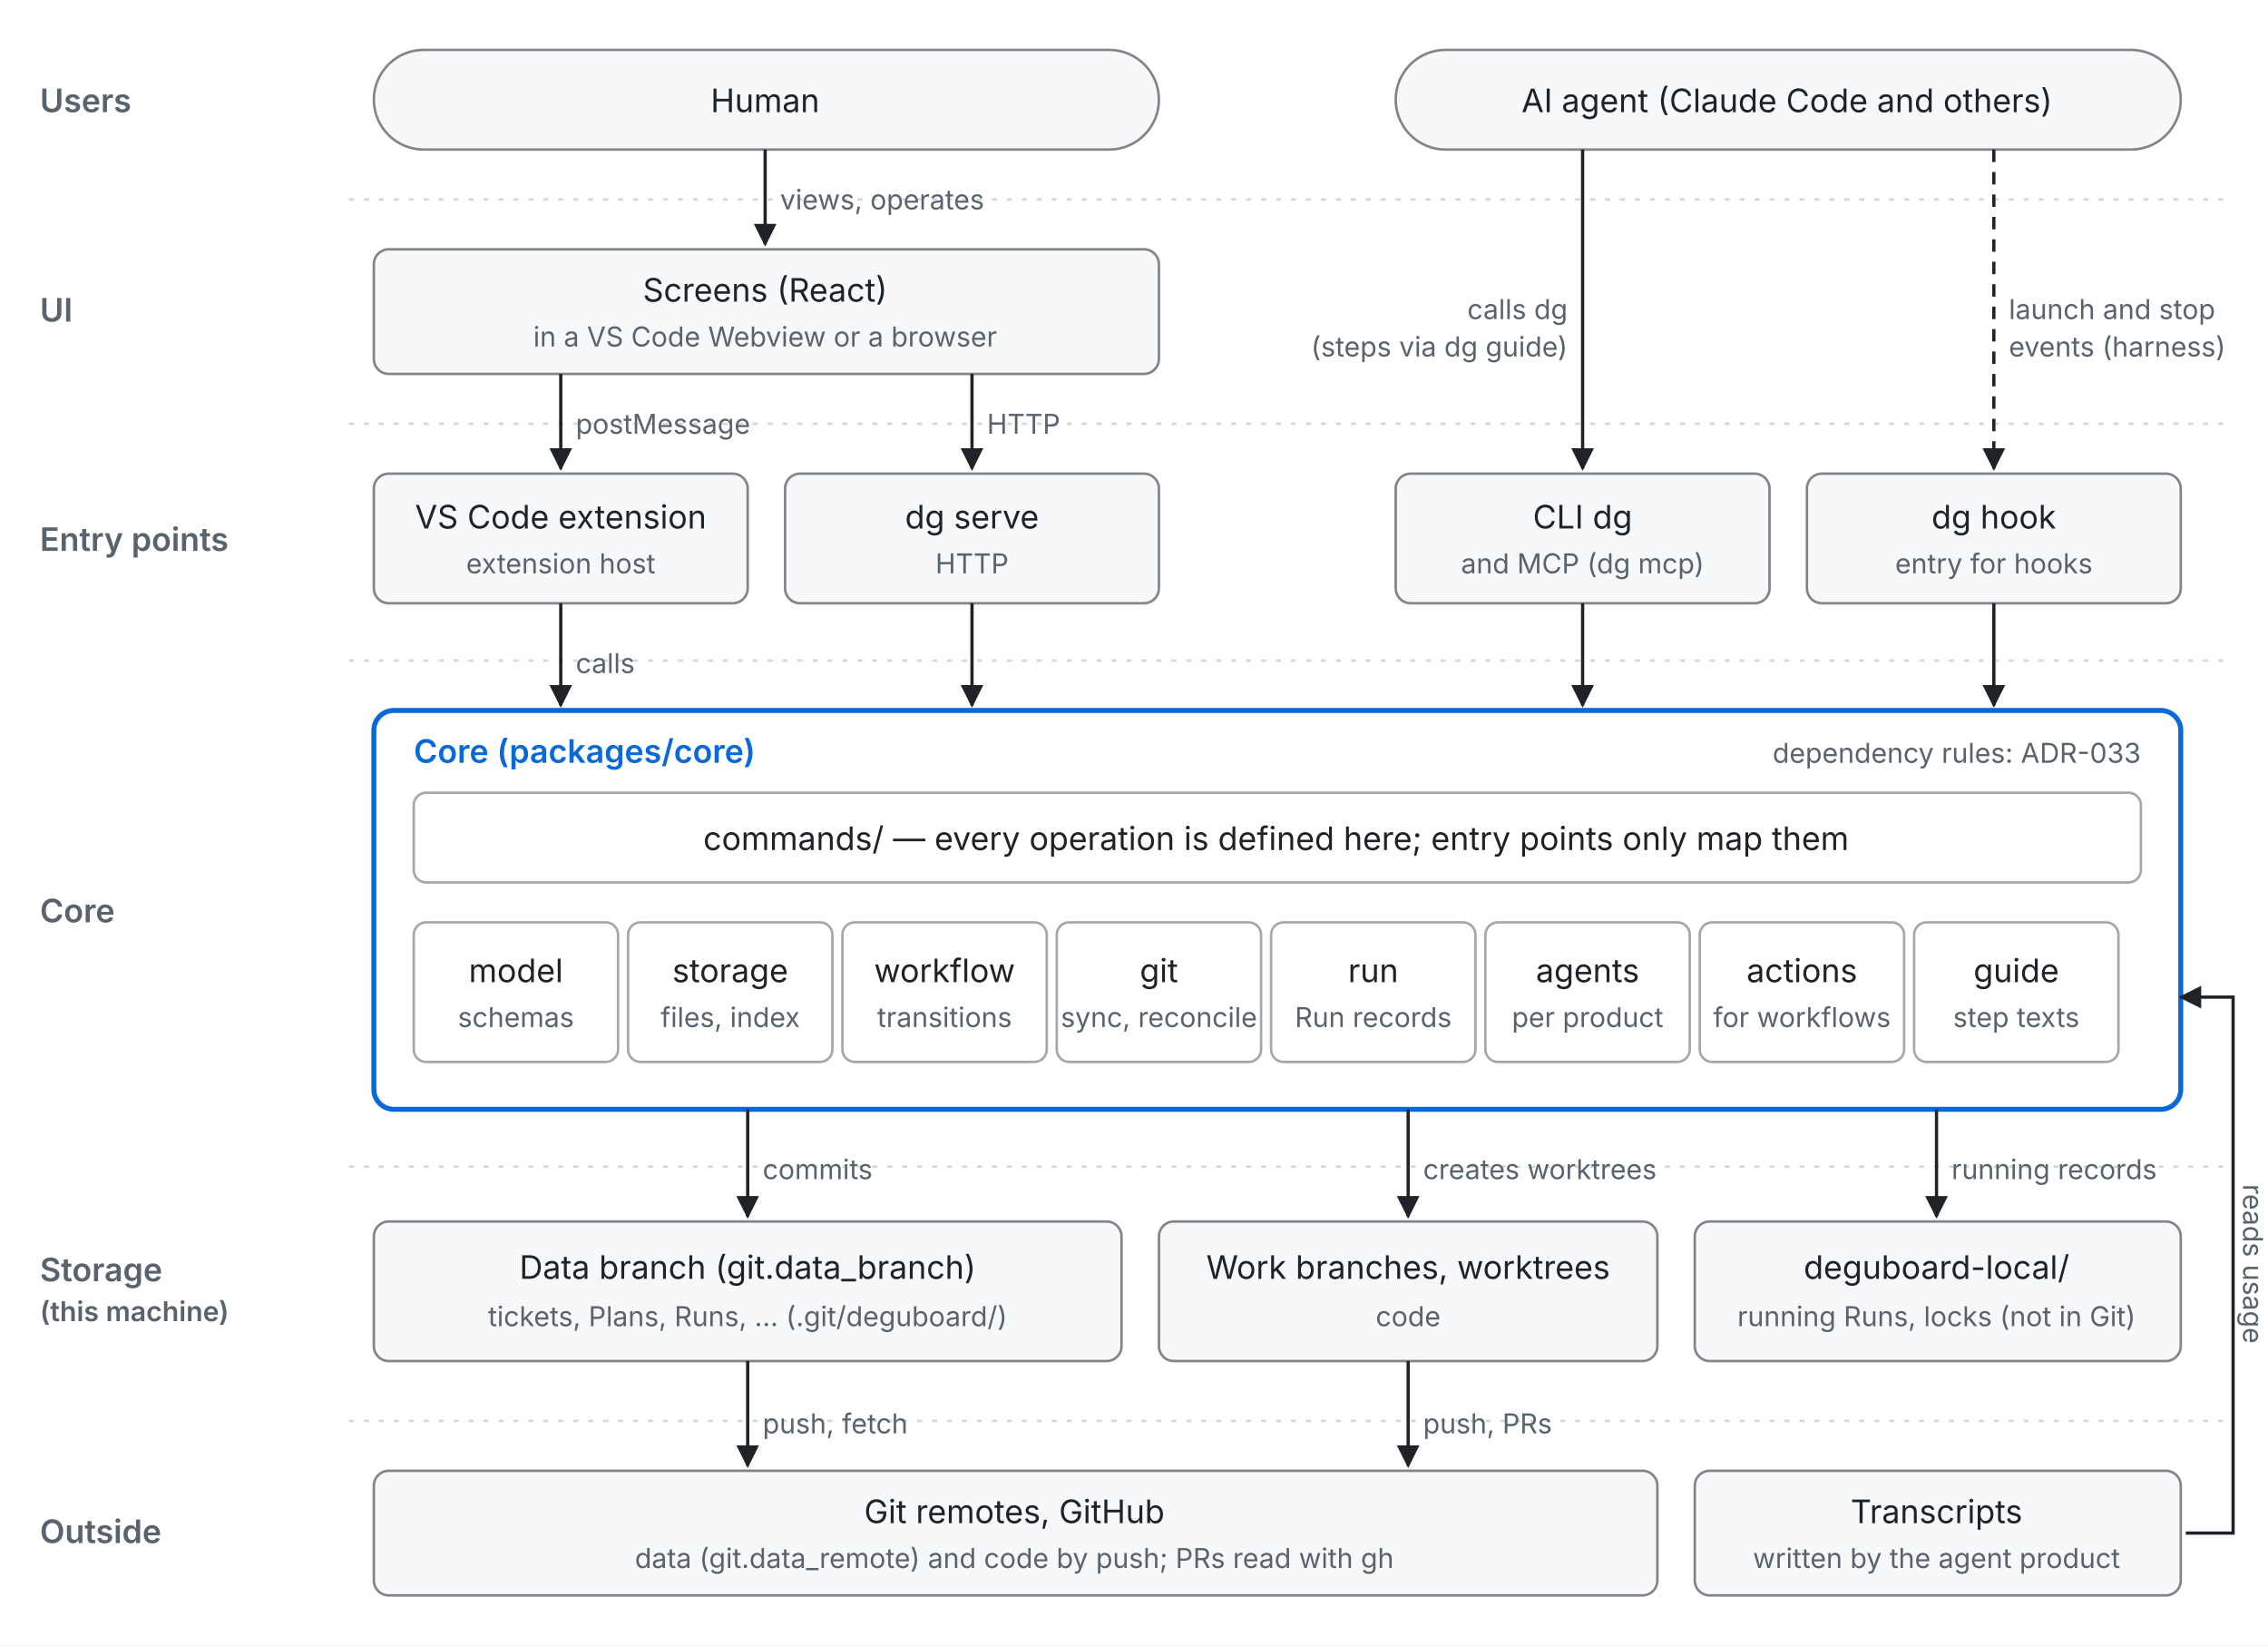
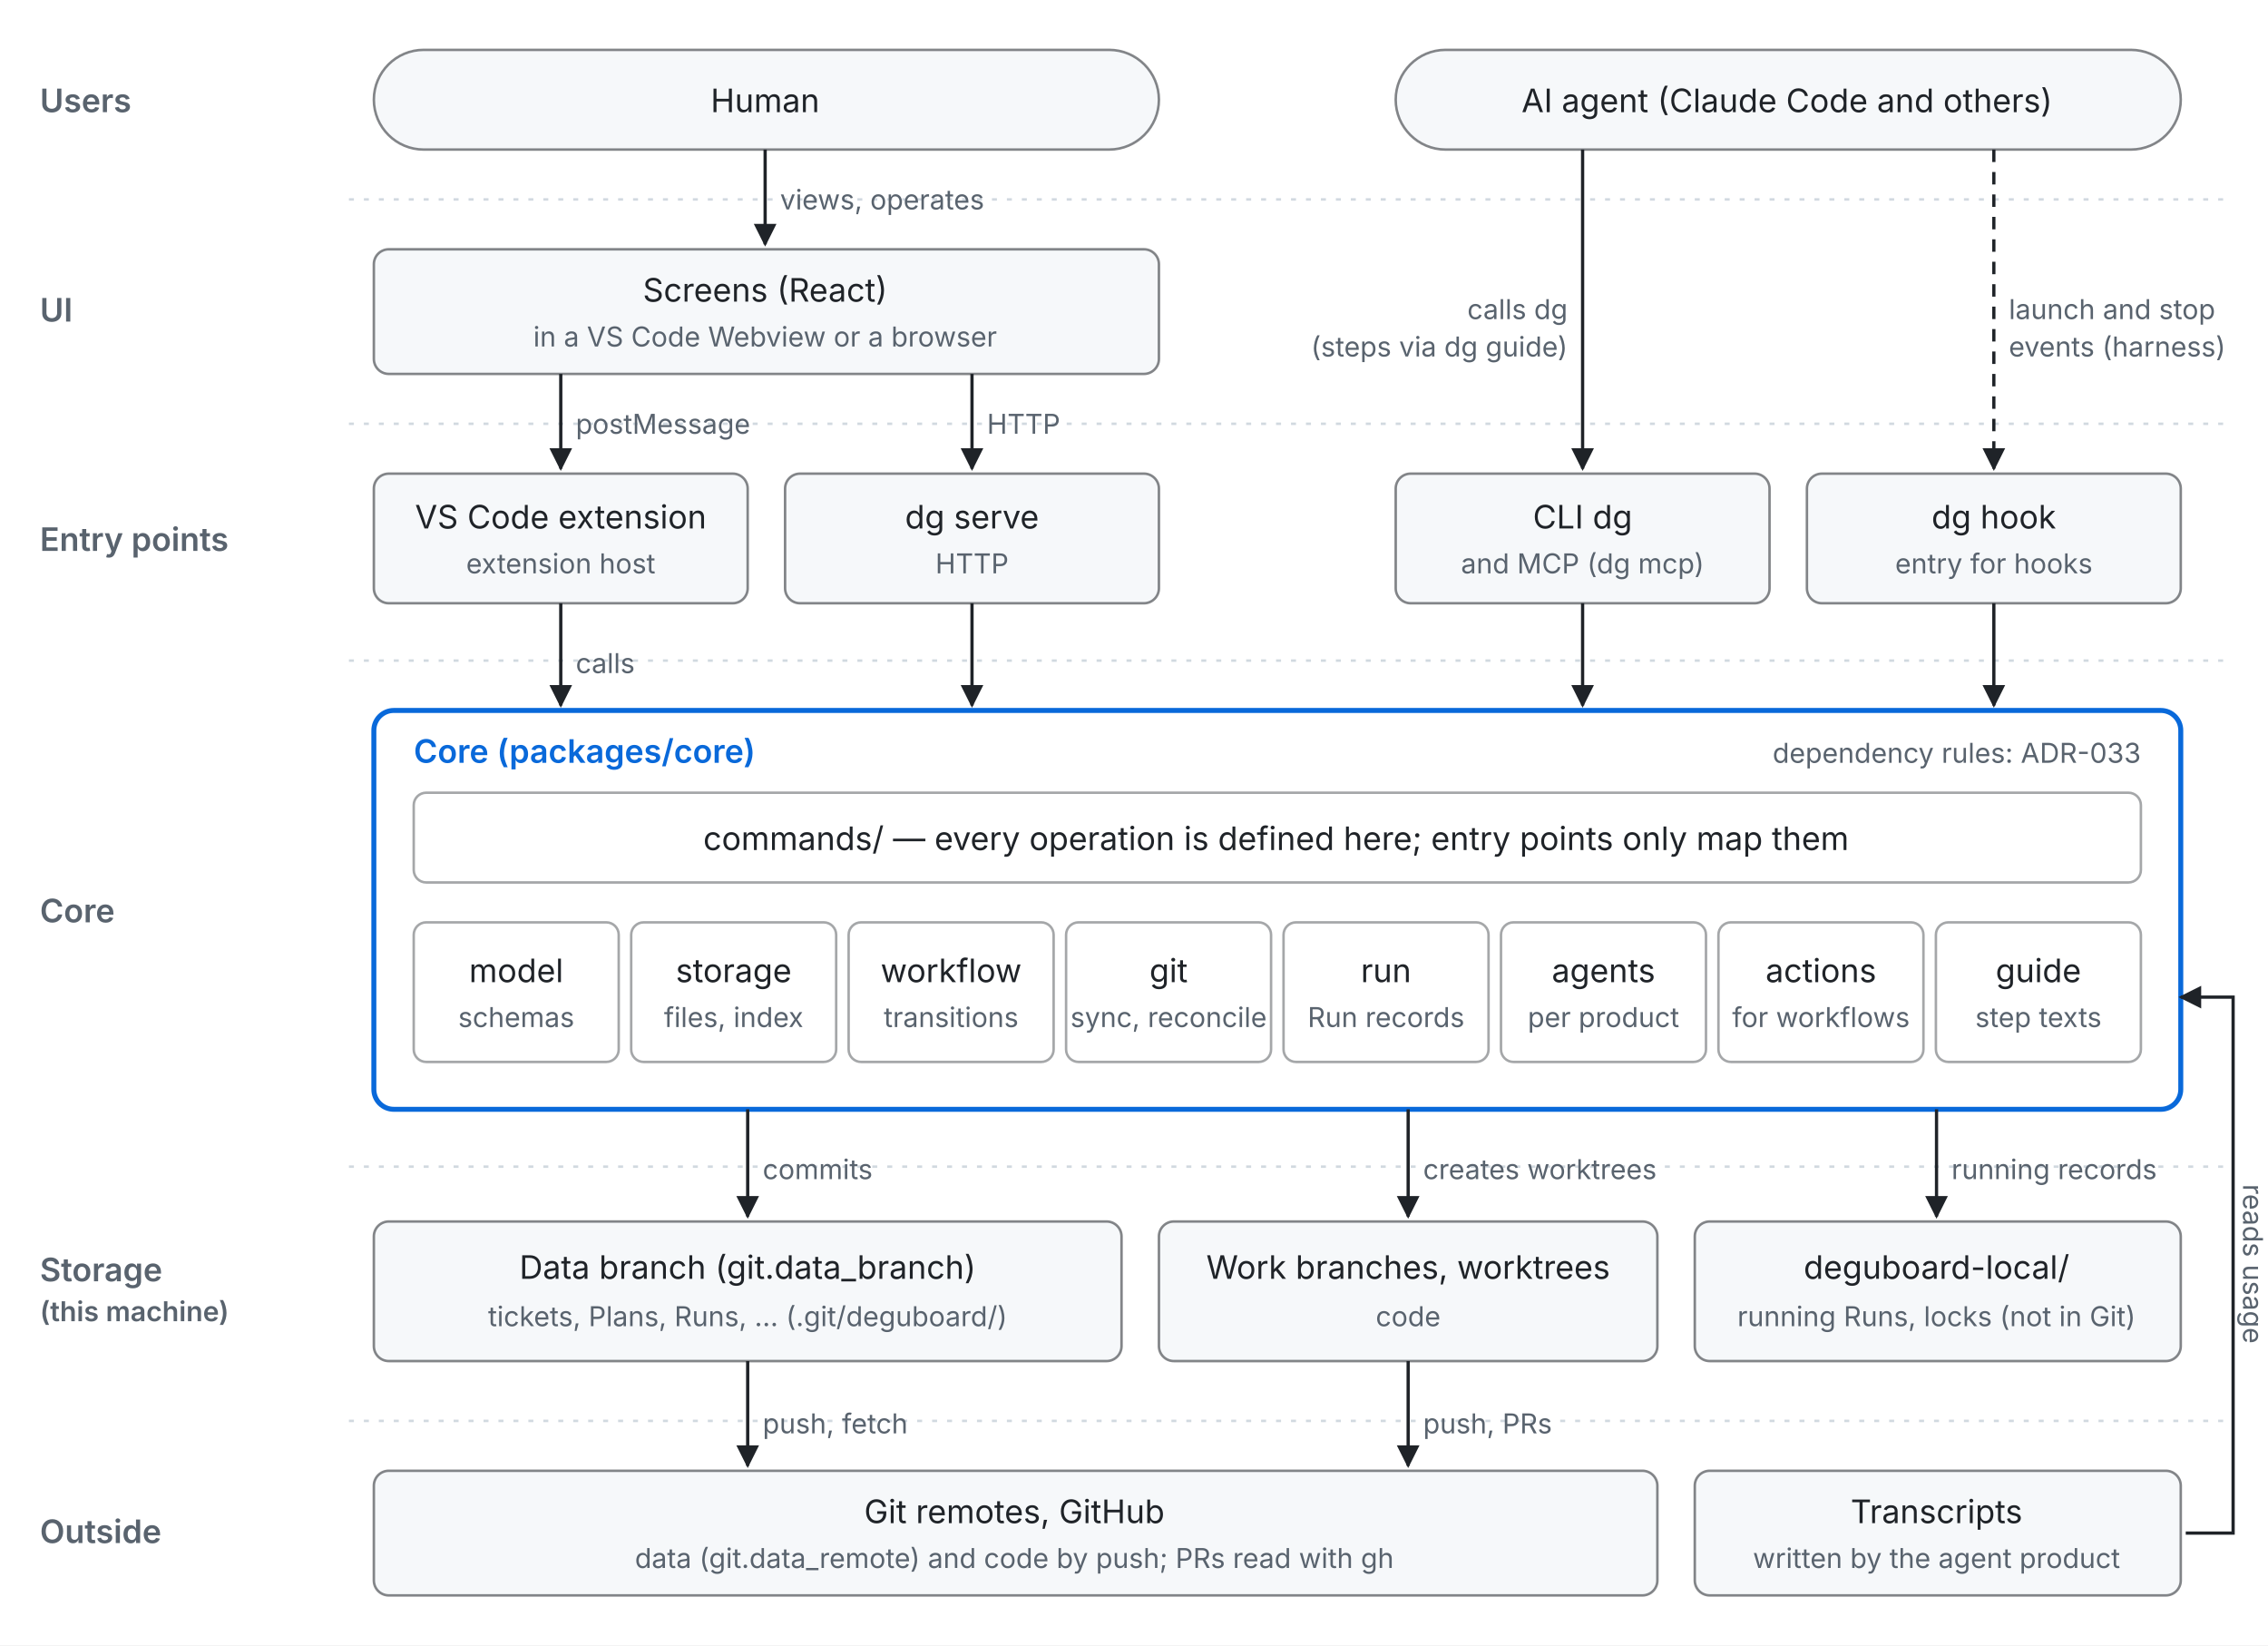
<svg xmlns="http://www.w3.org/2000/svg" class="arch" viewBox="0 0 910 660" role="img" aria-label="deguboard's architecture. People and agents go through the entry points (the VS Code extension, dg serve, the CLI and MCP, dg hook), and every entry point calls the command definitions of Core. Core reads and writes the data branch, the work branches, and deguboard-local on this machine, and connects to the Git remote, GitHub, and the transcripts">
  <style>
    .arch .bg { fill: #ffffff; }
    .arch text { font-size: 13px; fill: #1f2328; font-family: system-ui, -apple-system, "Segoe UI", sans-serif; }
    .arch text.sub { font-size: 11px; fill: #59636e; }
    .arch text.strong { font-weight: 600; fill: #0969da; }
    .arch .layer text { font-weight: 600; fill: #59636e; }
    .arch .rows line { stroke: #d1d9e0; stroke-dasharray: 2 4; }
    .arch .box { fill: #f6f8fa; stroke: #1f2328; stroke-opacity: .55; stroke-width: 1; }
    .arch .box.core { fill: none; stroke: #0969da; stroke-opacity: 1; stroke-width: 2; }
    .arch .box.inner { fill: #ffffff; stroke-opacity: .4; }
    .arch .arrow line, .arch .arrow polyline { stroke: #1f2328; stroke-width: 1.3; }
    .arch .arrow .dash { stroke-dasharray: 5 4; }
    .arch .label text { font-size: 11px; fill: #59636e; }
    .arch .head { fill: #1f2328; }
    @media (prefers-color-scheme: dark) {
      .arch text { fill: #e6edf3; }
      .arch text.sub { fill: #9198a1; }
      .arch text.strong { fill: #4493f8; }
      .arch .layer text { fill: #9198a1; }
      .arch .rows line { stroke: #3d444d; }
      .arch .box { fill: #151b23; stroke: #e6edf3; }
      .arch .box.core { fill: none; stroke: #4493f8; }
      .arch .box.inner { fill: #0d1117; }
      .arch .arrow line, .arch .arrow polyline { stroke: #e6edf3; }
      .arch .label text { fill: #9198a1; }
      .arch .head { fill: #e6edf3; }
      .arch .bg { fill: #0d1117; }
    }
  </style>
  <defs>
    <marker id="arrow" viewBox="0 0 10 10" refX="9" refY="5" markerWidth="7" markerHeight="7" orient="auto-start-reverse">
      <path class="head" d="M0,0 L10,5 L0,10 z" />
    </marker>
  </defs>
  <rect class="bg" x="0" y="0" width="910" height="660" />
  <g class="layer">
    <text x="16" y="45">Users</text>
    <text x="16" y="129">UI</text>
    <text x="16" y="221">Entry points</text>
    <text x="16" y="370">Core</text>
    <text x="16" y="514">Storage</text>
    <text x="16" y="530" class="sub">(this machine)</text>
    <text x="16" y="619">Outside</text>
  </g>
  <g class="rows">
    <line x1="140" y1="80" x2="895" y2="80" />
    <line x1="140" y1="170" x2="895" y2="170" />
    <line x1="140" y1="265" x2="895" y2="265" />
    <line x1="140" y1="468" x2="895" y2="468" />
    <line x1="140" y1="570" x2="895" y2="570" />
  </g>
  <rect class="box" x="150" y="20" width="315" height="40" rx="20" />
  <text x="307" y="45" text-anchor="middle">Human</text>
  <rect class="box" x="560" y="20" width="315" height="40" rx="20" />
  <text x="717" y="45" text-anchor="middle">AI agent (Claude Code and others)</text>
  <rect class="box" x="150" y="100" width="315" height="50" rx="6" />
  <text x="307" y="121" text-anchor="middle">Screens (React)</text>
  <text x="307" y="139" text-anchor="middle" class="sub">in a VS Code Webview or a browser</text>
  <rect class="box" x="150" y="190" width="150" height="52" rx="6" />
  <text x="225" y="212" text-anchor="middle">VS Code extension</text>
  <text x="225" y="230" text-anchor="middle" class="sub">extension host</text>
  <rect class="box" x="315" y="190" width="150" height="52" rx="6" />
  <text x="390" y="212" text-anchor="middle">dg serve</text>
  <text x="390" y="230" text-anchor="middle" class="sub">HTTP</text>
  <rect class="box" x="560" y="190" width="150" height="52" rx="6" />
  <text x="635" y="212" text-anchor="middle">CLI dg</text>
  <text x="635" y="230" text-anchor="middle" class="sub">and MCP (dg mcp)</text>
  <rect class="box" x="725" y="190" width="150" height="52" rx="6" />
  <text x="800" y="212" text-anchor="middle">dg hook</text>
  <text x="800" y="230" text-anchor="middle" class="sub">entry for hooks</text>
  <rect class="box core" x="150" y="285" width="725" height="160" rx="8" />
  <text x="166" y="306" class="strong">Core (packages/core)</text>
  <text x="859" y="306" text-anchor="end" class="sub">dependency rules: ADR-033</text>
  <rect class="box inner" x="166" y="318" width="693" height="36" rx="5" />
  <text x="512" y="341" text-anchor="middle">commands/ — every operation is defined here; entry points only map them</text>
  <g>
-     <rect class="box inner" x="166" y="370" width="82" height="56" rx="5" />
-     <text x="207" y="394" text-anchor="middle">model</text>
-     <text x="207" y="412" text-anchor="middle" class="sub">schemas</text>
-     <rect class="box inner" x="252" y="370" width="82" height="56" rx="5" />
-     <text x="293" y="394" text-anchor="middle">storage</text>
-     <text x="293" y="412" text-anchor="middle" class="sub">files, index</text>
-     <rect class="box inner" x="338" y="370" width="82" height="56" rx="5" />
-     <text x="379" y="394" text-anchor="middle">workflow</text>
-     <text x="379" y="412" text-anchor="middle" class="sub">transitions</text>
-     <rect class="box inner" x="424" y="370" width="82" height="56" rx="5" />
-     <text x="465" y="394" text-anchor="middle">git</text>
-     <text x="465" y="412" text-anchor="middle" class="sub">sync, reconcile</text>
-     <rect class="box inner" x="510" y="370" width="82" height="56" rx="5" />
-     <text x="551" y="394" text-anchor="middle">run</text>
-     <text x="551" y="412" text-anchor="middle" class="sub">Run records</text>
-     <rect class="box inner" x="596" y="370" width="82" height="56" rx="5" />
-     <text x="637" y="394" text-anchor="middle">agents</text>
-     <text x="637" y="412" text-anchor="middle" class="sub">per product</text>
-     <rect class="box inner" x="682" y="370" width="82" height="56" rx="5" />
-     <text x="723" y="394" text-anchor="middle">actions</text>
-     <text x="723" y="412" text-anchor="middle" class="sub">for workflows</text>
-     <rect class="box inner" x="768" y="370" width="82" height="56" rx="5" />
-     <text x="809" y="394" text-anchor="middle">guide</text>
-     <text x="809" y="412" text-anchor="middle" class="sub">step texts</text>
+     <rect class="box inner" x="166" y="370" width="82.25" height="56" rx="5" />
+     <text x="207.13" y="394" text-anchor="middle">model</text>
+     <text x="207.13" y="412" text-anchor="middle" class="sub">schemas</text>
+     <rect class="box inner" x="253.25" y="370" width="82.25" height="56" rx="5" />
+     <text x="294.38" y="394" text-anchor="middle">storage</text>
+     <text x="294.38" y="412" text-anchor="middle" class="sub">files, index</text>
+     <rect class="box inner" x="340.5" y="370" width="82.25" height="56" rx="5" />
+     <text x="381.63" y="394" text-anchor="middle">workflow</text>
+     <text x="381.63" y="412" text-anchor="middle" class="sub">transitions</text>
+     <rect class="box inner" x="427.75" y="370" width="82.25" height="56" rx="5" />
+     <text x="468.88" y="394" text-anchor="middle">git</text>
+     <text x="468.88" y="412" text-anchor="middle" class="sub">sync, reconcile</text>
+     <rect class="box inner" x="515" y="370" width="82.25" height="56" rx="5" />
+     <text x="556.13" y="394" text-anchor="middle">run</text>
+     <text x="556.13" y="412" text-anchor="middle" class="sub">Run records</text>
+     <rect class="box inner" x="602.25" y="370" width="82.25" height="56" rx="5" />
+     <text x="643.38" y="394" text-anchor="middle">agents</text>
+     <text x="643.38" y="412" text-anchor="middle" class="sub">per product</text>
+     <rect class="box inner" x="689.5" y="370" width="82.25" height="56" rx="5" />
+     <text x="730.63" y="394" text-anchor="middle">actions</text>
+     <text x="730.63" y="412" text-anchor="middle" class="sub">for workflows</text>
+     <rect class="box inner" x="776.75" y="370" width="82.25" height="56" rx="5" />
+     <text x="817.88" y="394" text-anchor="middle">guide</text>
+     <text x="817.88" y="412" text-anchor="middle" class="sub">step texts</text>
  </g>
  <rect class="box" x="150" y="490" width="300" height="56" rx="6" />
  <text x="300" y="513" text-anchor="middle">Data branch (git.data_branch)</text>
  <text x="300" y="532" text-anchor="middle" class="sub">tickets, Plans, Runs, … (.git/deguboard/)</text>
  <rect class="box" x="465" y="490" width="200" height="56" rx="6" />
  <text x="565" y="513" text-anchor="middle">Work branches, worktrees</text>
  <text x="565" y="532" text-anchor="middle" class="sub">code</text>
  <rect class="box" x="680" y="490" width="195" height="56" rx="6" />
  <text x="777" y="513" text-anchor="middle">deguboard-local/</text>
  <text x="777" y="532" text-anchor="middle" class="sub">running Runs, locks (not in Git)</text>
  <rect class="box" x="150" y="590" width="515" height="50" rx="6" />
  <text x="407" y="611" text-anchor="middle">Git remotes, GitHub</text>
  <text x="407" y="629" text-anchor="middle" class="sub">data (git.data_remote) and code by push; PRs read with gh</text>
  <rect class="box" x="680" y="590" width="195" height="50" rx="6" />
  <text x="777" y="611" text-anchor="middle">Transcripts</text>
  <text x="777" y="629" text-anchor="middle" class="sub">written by the agent product</text>
  <g class="arrow" marker-end="url(#arrow)">
    <line x1="307" y1="60" x2="307" y2="98" />
    <line x1="225" y1="150" x2="225" y2="188" />
    <line x1="390" y1="150" x2="390" y2="188" />
    <line x1="635" y1="60" x2="635" y2="188" />
    <line x1="800" y1="60" x2="800" y2="188" class="dash" />
    <line x1="225" y1="242" x2="225" y2="283" />
    <line x1="390" y1="242" x2="390" y2="283" />
    <line x1="635" y1="242" x2="635" y2="283" />
    <line x1="800" y1="242" x2="800" y2="283" />
    <line x1="300" y1="445" x2="300" y2="488" />
    <line x1="565" y1="445" x2="565" y2="488" />
    <line x1="777" y1="445" x2="777" y2="488" />
    <line x1="300" y1="546" x2="300" y2="588" />
    <line x1="565" y1="546" x2="565" y2="588" />
    <polyline points="875,400 896,400 896,615 877,615" fill="none" marker-end="none" marker-start="url(#arrow)" />
  </g>
  <g class="label">
    <text x="313" y="84">views, operates</text>
    <text x="231" y="174">postMessage</text>
    <text x="396" y="174">HTTP</text>
    <text x="629" y="128" text-anchor="end">calls dg</text>
    <text x="629" y="143" text-anchor="end">(steps via dg guide)</text>
    <text x="806" y="128">launch and stop</text>
    <text x="806" y="143">events (harness)</text>
    <text x="231" y="270">calls</text>
    <text x="306" y="473">commits</text>
    <text x="571" y="473">creates worktrees</text>
    <text x="783" y="473">running records</text>
    <text x="306" y="575">push, fetch</text>
    <text x="571" y="575">push, PRs</text>
    <text x="900" y="507" text-anchor="middle" transform="rotate(90 900 507)">reads usage</text>
  </g>
</svg>
